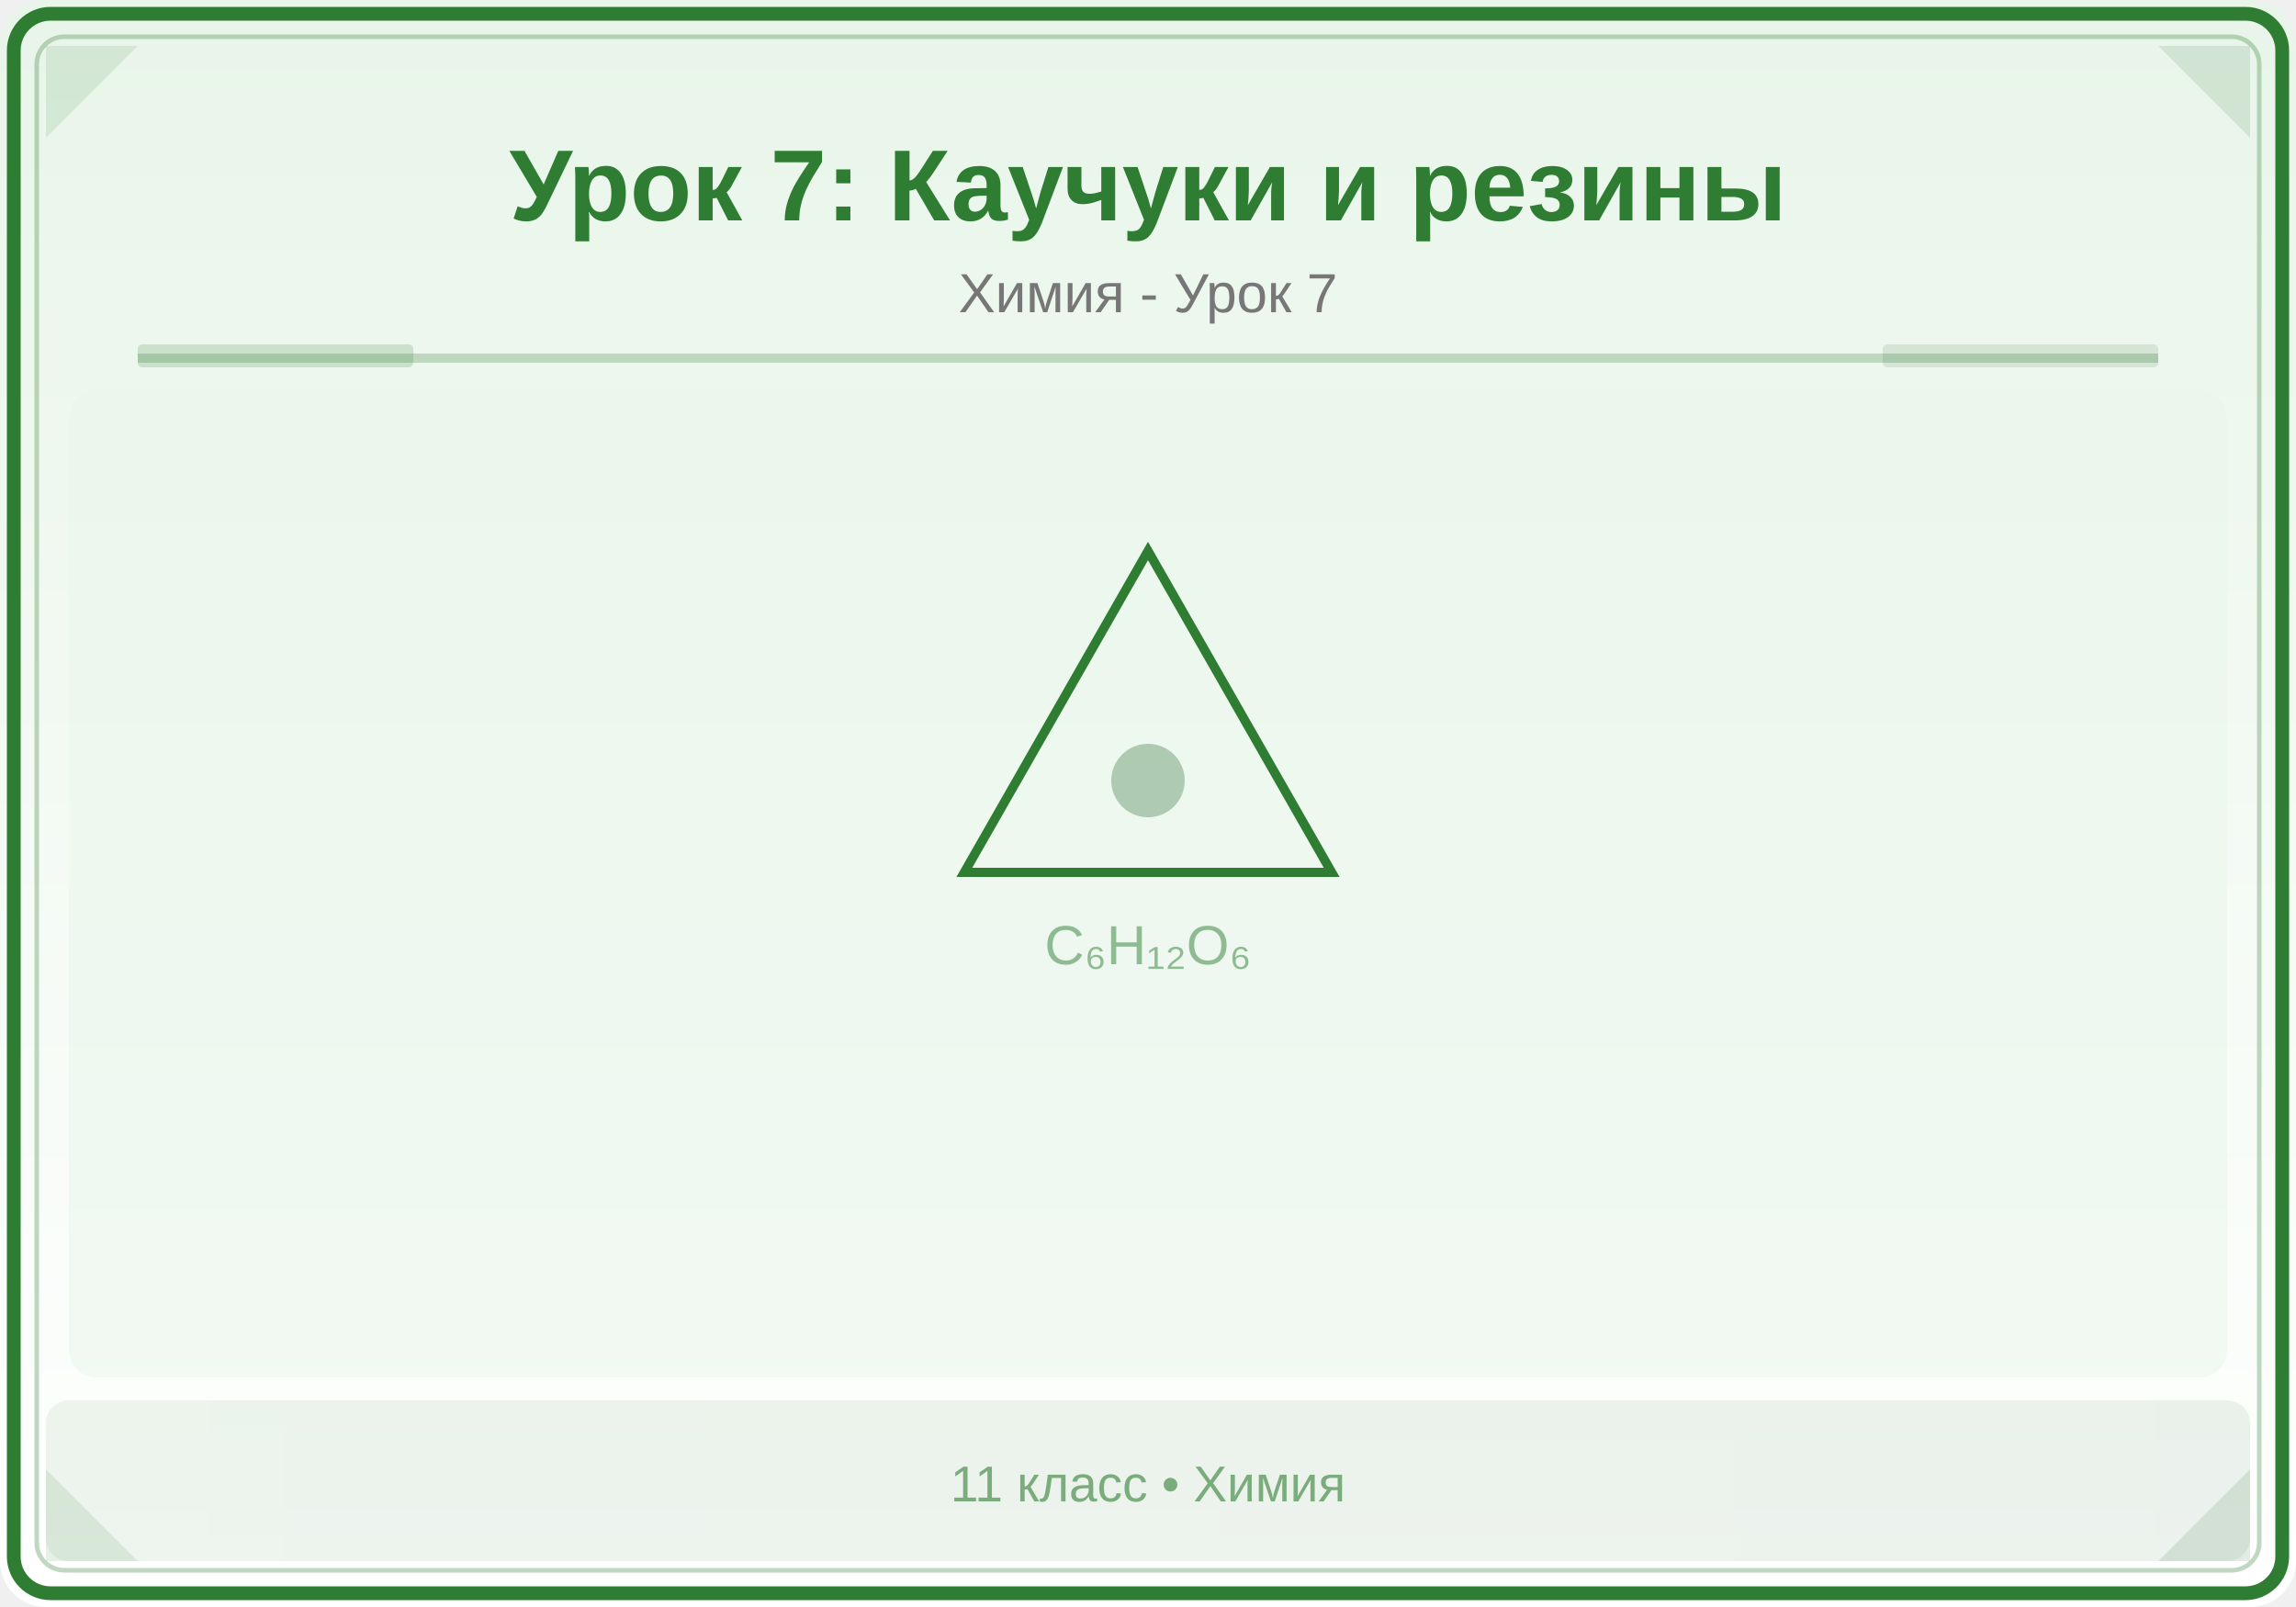
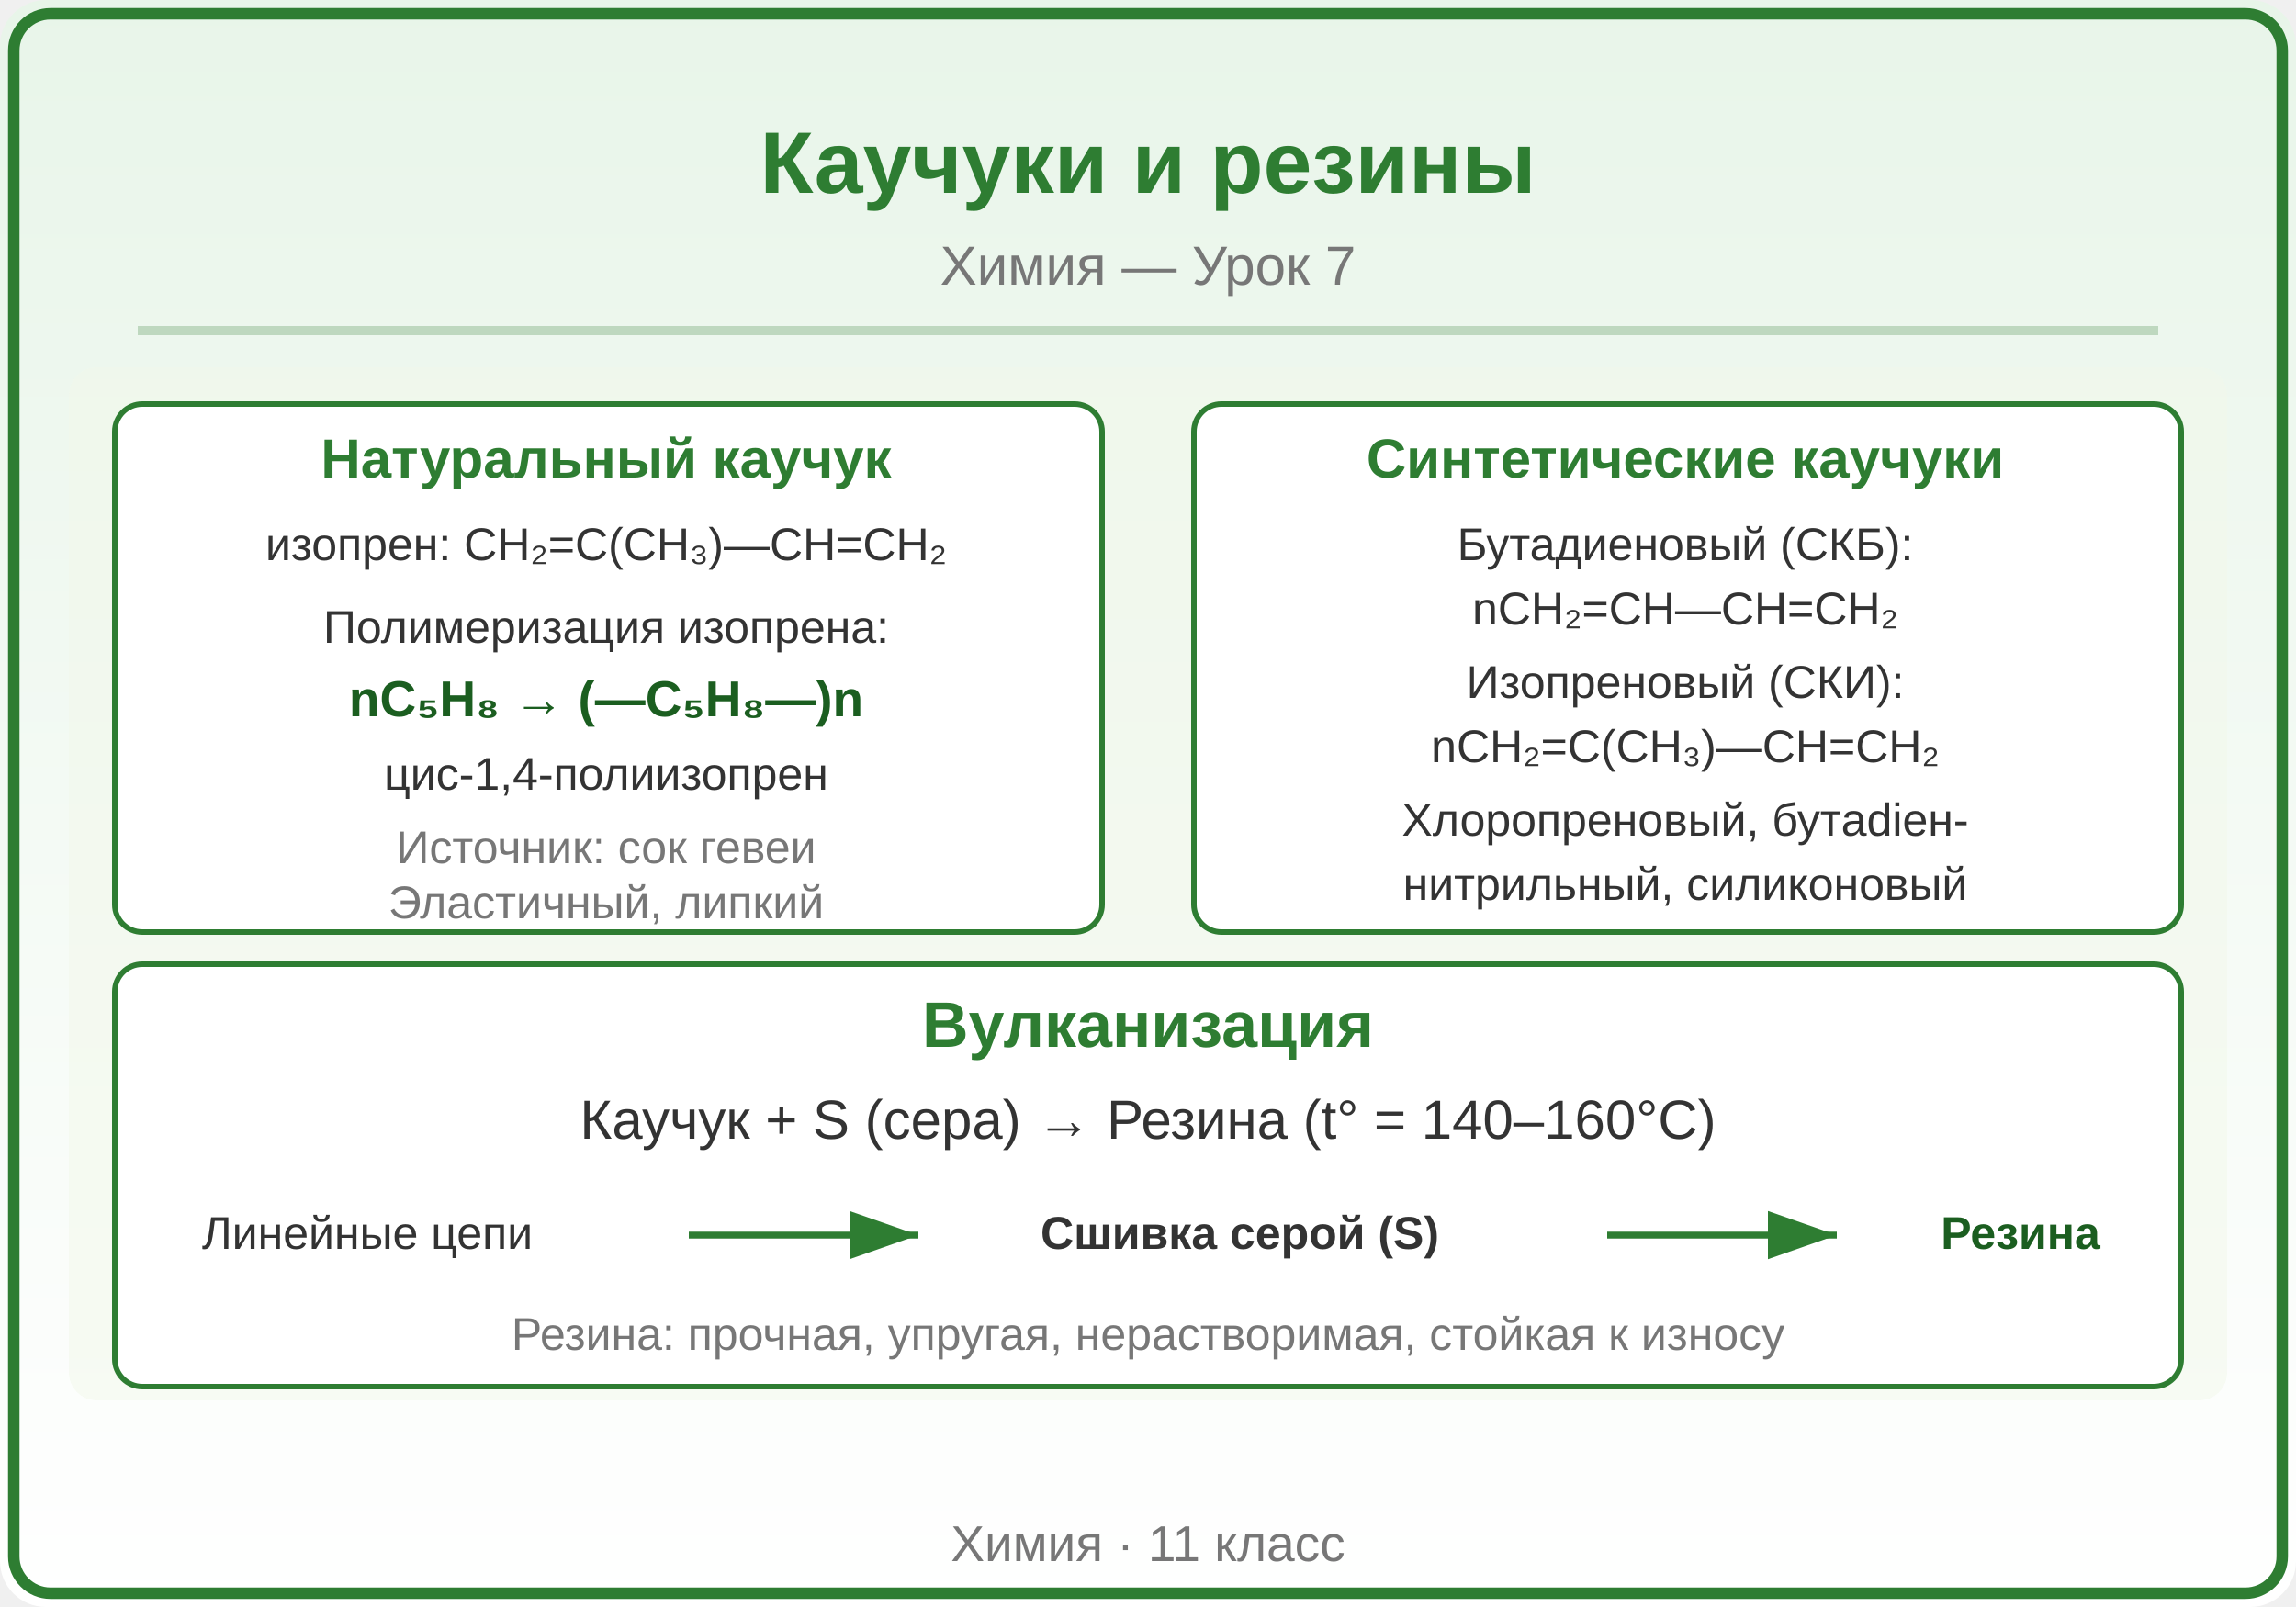
<svg xmlns="http://www.w3.org/2000/svg" viewBox="0 0 500 350">
  <defs>
    <linearGradient id="bg" x1="0" y1="0" x2="0" y2="1">
      <stop offset="0%" stop-color="#E8F5E9" />
      <stop offset="100%" stop-color="#FFFFFF" />
    </linearGradient>
    <linearGradient id="panel" x1="0" y1="0" x2="1" y2="0">
-       <stop offset="0%" stop-color="#2E7D32" />
-       <stop offset="100%" stop-color="#1B5E20" />
+       <stop offset="0%" stop-color="#43A047" />
+       <stop offset="100%" stop-color="#2E7D32" />
    </linearGradient>
  </defs>
  <rect width="500" height="350" fill="url(#bg)" rx="10" />
-   <rect x="3" y="3" width="494" height="344" rx="8" fill="none" stroke="#2E7D32" stroke-width="3" />
-   <rect x="8" y="8" width="484" height="334" rx="6" fill="none" stroke="#2E7D32" stroke-width="1" opacity="0.3" />
-   <polygon points="10,10 30,10 10,30" fill="#2E7D32" opacity="0.12" />
-   <polygon points="490,10 470,10 490,30" fill="#1B5E20" opacity="0.12" />
-   <polygon points="10,340 30,340 10,320" fill="#2E7D32" opacity="0.12" />
-   <polygon points="490,340 470,340 490,320" fill="#1B5E20" opacity="0.12" />
-   <text x="250" y="48" font-family="Arial,sans-serif" font-size="22" font-weight="bold" fill="#2E7D32" text-anchor="middle">Урок 7: Каучуки и резины</text>
-   <text x="250" y="68" font-family="Arial,sans-serif" font-size="12" fill="#777" text-anchor="middle">Химия - Урок 7</text>
-   <line x1="30" y1="78" x2="470" y2="78" stroke="#2E7D32" stroke-width="2" opacity="0.25" />
-   <rect x="30" y="75" width="60" height="5" fill="#2E7D32" opacity="0.18" rx="1" />
-   <rect x="410" y="75" width="60" height="5" fill="#1B5E20" opacity="0.12" rx="1" />
-   <clipPath id="ill">
-     <rect x="15" y="85" width="470" height="215" rx="6" />
-   </clipPath>
+   <rect x="3" y="3" width="494" height="344" rx="8" fill="none" stroke="#2E7D32" stroke-width="2.5" />
+   <text x="250" y="42" font-family="Arial,sans-serif" font-size="19" font-weight="bold" fill="#2E7D32" text-anchor="middle">Каучуки и резины</text>
+   <text x="250" y="62" font-family="Arial,sans-serif" font-size="12" fill="#777777" text-anchor="middle">Химия — Урок 7</text>
+   <line x1="30" y1="72" x2="470" y2="72" stroke="#2E7D32" stroke-width="2" opacity="0.25" />
+   <defs>
+     <clipPath id="ill">
+       <rect x="15" y="80" width="470" height="225" rx="6" />
+     </clipPath>
+   </defs>
  <g clip-path="url(#ill)">
-     <rect x="15" y="85" width="470" height="215" fill="#E8F5E9" opacity="0.5" />
-     <polygon points="250,120 290,190 210,190" fill="none" stroke="#2E7D32" stroke-width="2" />
-     <circle cx="250" cy="170" r="8" fill="#1B5E20" opacity="0.3" />
-     <text x="250" y="210" font-family="Arial,sans-serif" font-size="12" fill="#2E7D32" text-anchor="middle" opacity="0.5">C₆H₁₂O₆</text>
+     <rect x="15" y="80" width="470" height="225" fill="#F1F8E9" rx="6" opacity="0.5" />
+     <rect x="25" y="88" width="215" height="115" fill="#FFFFFF" rx="6" stroke="#2E7D32" stroke-width="1.2" />
+     <text x="132" y="104" font-family="Arial,sans-serif" font-size="12" fill="#2E7D32" text-anchor="middle" font-weight="bold">Натуральный каучук</text>
+     <text x="132" y="122" font-family="Arial,sans-serif" font-size="10" fill="#333333" text-anchor="middle" font-weight="normal">изопрен: CH₂=C(CH₃)—CH=CH₂</text>
+     <text x="132" y="140" font-family="Arial,sans-serif" font-size="10" fill="#333333" text-anchor="middle" font-weight="normal">Полимеризация изопрена:</text>
+     <text x="132" y="156" font-family="Arial,sans-serif" font-size="11" fill="#1B5E20" text-anchor="middle" font-weight="bold">nC₅H₈ → (—C₅H₈—)n</text>
+     <text x="132" y="172" font-family="Arial,sans-serif" font-size="10" fill="#333333" text-anchor="middle" font-weight="normal">цис-1,4-полиизопрен</text>
+     <text x="132" y="188" font-family="Arial,sans-serif" font-size="10" fill="#777777" text-anchor="middle" font-weight="normal">Источник: сок гевеи</text>
+     <text x="132" y="200" font-family="Arial,sans-serif" font-size="10" fill="#777777" text-anchor="middle" font-weight="normal">Эластичный, липкий</text>
+     <rect x="260" y="88" width="215" height="115" fill="#FFFFFF" rx="6" stroke="#2E7D32" stroke-width="1.2" />
+     <text x="367" y="104" font-family="Arial,sans-serif" font-size="12" fill="#2E7D32" text-anchor="middle" font-weight="bold">Синтетические каучуки</text>
+     <text x="367" y="122" font-family="Arial,sans-serif" font-size="10" fill="#333333" text-anchor="middle" font-weight="normal">Бутадиеновый (СКБ):</text>
+     <text x="367" y="136" font-family="Arial,sans-serif" font-size="10" fill="#333333" text-anchor="middle" font-weight="normal">nCH₂=CH—CH=CH₂</text>
+     <text x="367" y="152" font-family="Arial,sans-serif" font-size="10" fill="#333333" text-anchor="middle" font-weight="normal">Изопреновый (СКИ):</text>
+     <text x="367" y="166" font-family="Arial,sans-serif" font-size="10" fill="#333333" text-anchor="middle" font-weight="normal">nCH₂=C(CH₃)—CH=CH₂</text>
+     <text x="367" y="182" font-family="Arial,sans-serif" font-size="10" fill="#333333" text-anchor="middle" font-weight="normal">Хлоропреновый, бутadiен-</text>
+     <text x="367" y="196" font-family="Arial,sans-serif" font-size="10" fill="#333333" text-anchor="middle" font-weight="normal">нитрильный, силиконовый</text>
+     <rect x="25" y="210" width="450" height="92" fill="#FFFFFF" rx="6" stroke="#2E7D32" stroke-width="1.2" />
+     <text x="250" y="228" font-family="Arial,sans-serif" font-size="14" fill="#2E7D32" text-anchor="middle" font-weight="bold">Вулканизация</text>
+     <text x="250" y="248" font-family="Arial,sans-serif" font-size="12" fill="#333333" text-anchor="middle" font-weight="normal">Каучук + S (серa) → Резина  (t° = 140–160°C)</text>
+     <text x="80" y="272" font-family="Arial,sans-serif" font-size="10" fill="#333333" text-anchor="middle" font-weight="normal">Линейные цепи</text>
+     <defs>
+       <marker id="arr_150_269_200_269" markerWidth="10" markerHeight="7" refX="10" refY="3.5" orient="auto">
+         <polygon points="0 0, 10 3.5, 0 7" fill="#2E7D32" />
+       </marker>
+       <marker id="arr_350_269_400_269" markerWidth="10" markerHeight="7" refX="10" refY="3.5" orient="auto">
+         <polygon points="0 0, 10 3.5, 0 7" fill="#2E7D32" />
+       </marker>
+     </defs>
+     <line x1="150" y1="269" x2="200" y2="269" stroke="#2E7D32" stroke-width="1.5" marker-end="url(#arr_150_269_200_269)" />
+     <text x="270" y="272" font-family="Arial,sans-serif" font-size="10" fill="#333333" text-anchor="middle" font-weight="bold">Сшивка серой (S)</text>
+     <line x1="350" y1="269" x2="400" y2="269" stroke="#2E7D32" stroke-width="1.5" marker-end="url(#arr_350_269_400_269)" />
+     <text x="440" y="272" font-family="Arial,sans-serif" font-size="10" fill="#1B5E20" text-anchor="middle" font-weight="bold">Резина</text>
+     <text x="250" y="294" font-family="Arial,sans-serif" font-size="10" fill="#777777" text-anchor="middle" font-weight="normal">Резина: прочная, упругая, нерастворимая, стойкая к износу</text>
  </g>
-   <rect x="10" y="305" width="480" height="35" fill="url(#panel)" opacity="0.08" rx="5" />
-   <text x="250" y="327" font-family="Arial,sans-serif" font-size="11" fill="#2E7D32" text-anchor="middle" opacity="0.6">11 класс • Химия</text>
+   <text x="250" y="340" font-family="Arial,sans-serif" font-size="11" fill="#777777" text-anchor="middle">Химия · 11 класс</text>
</svg>
